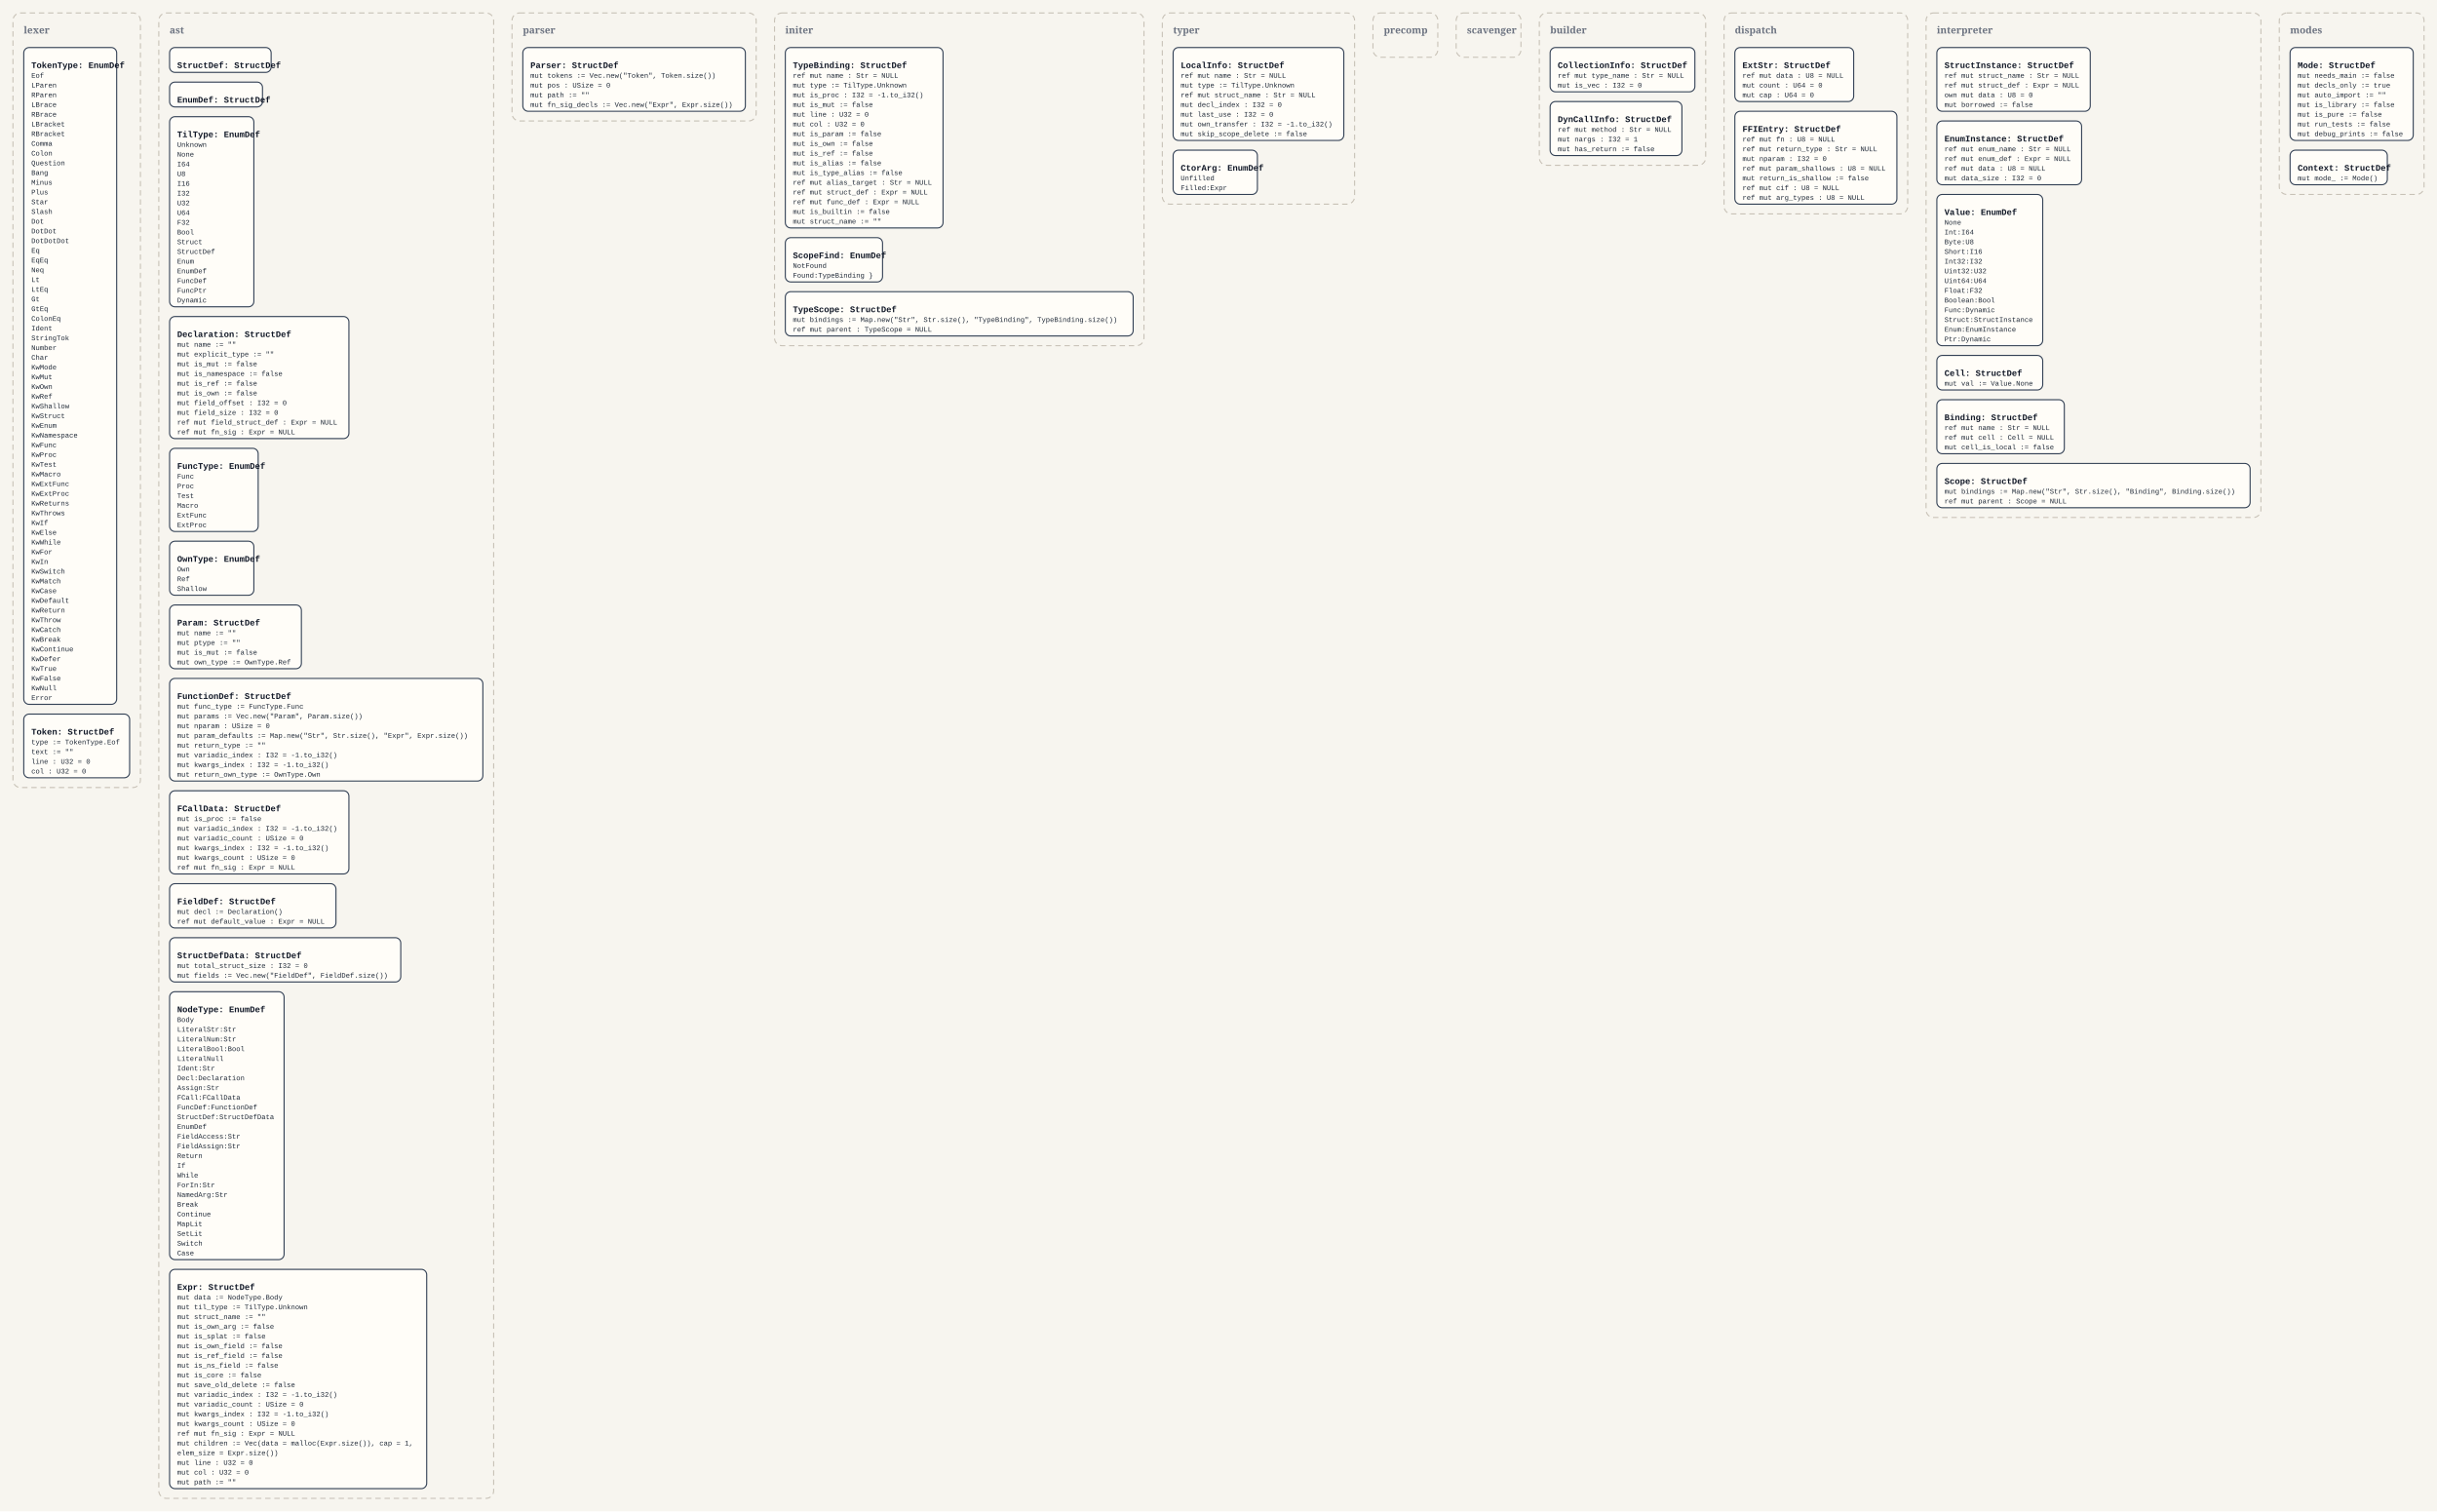
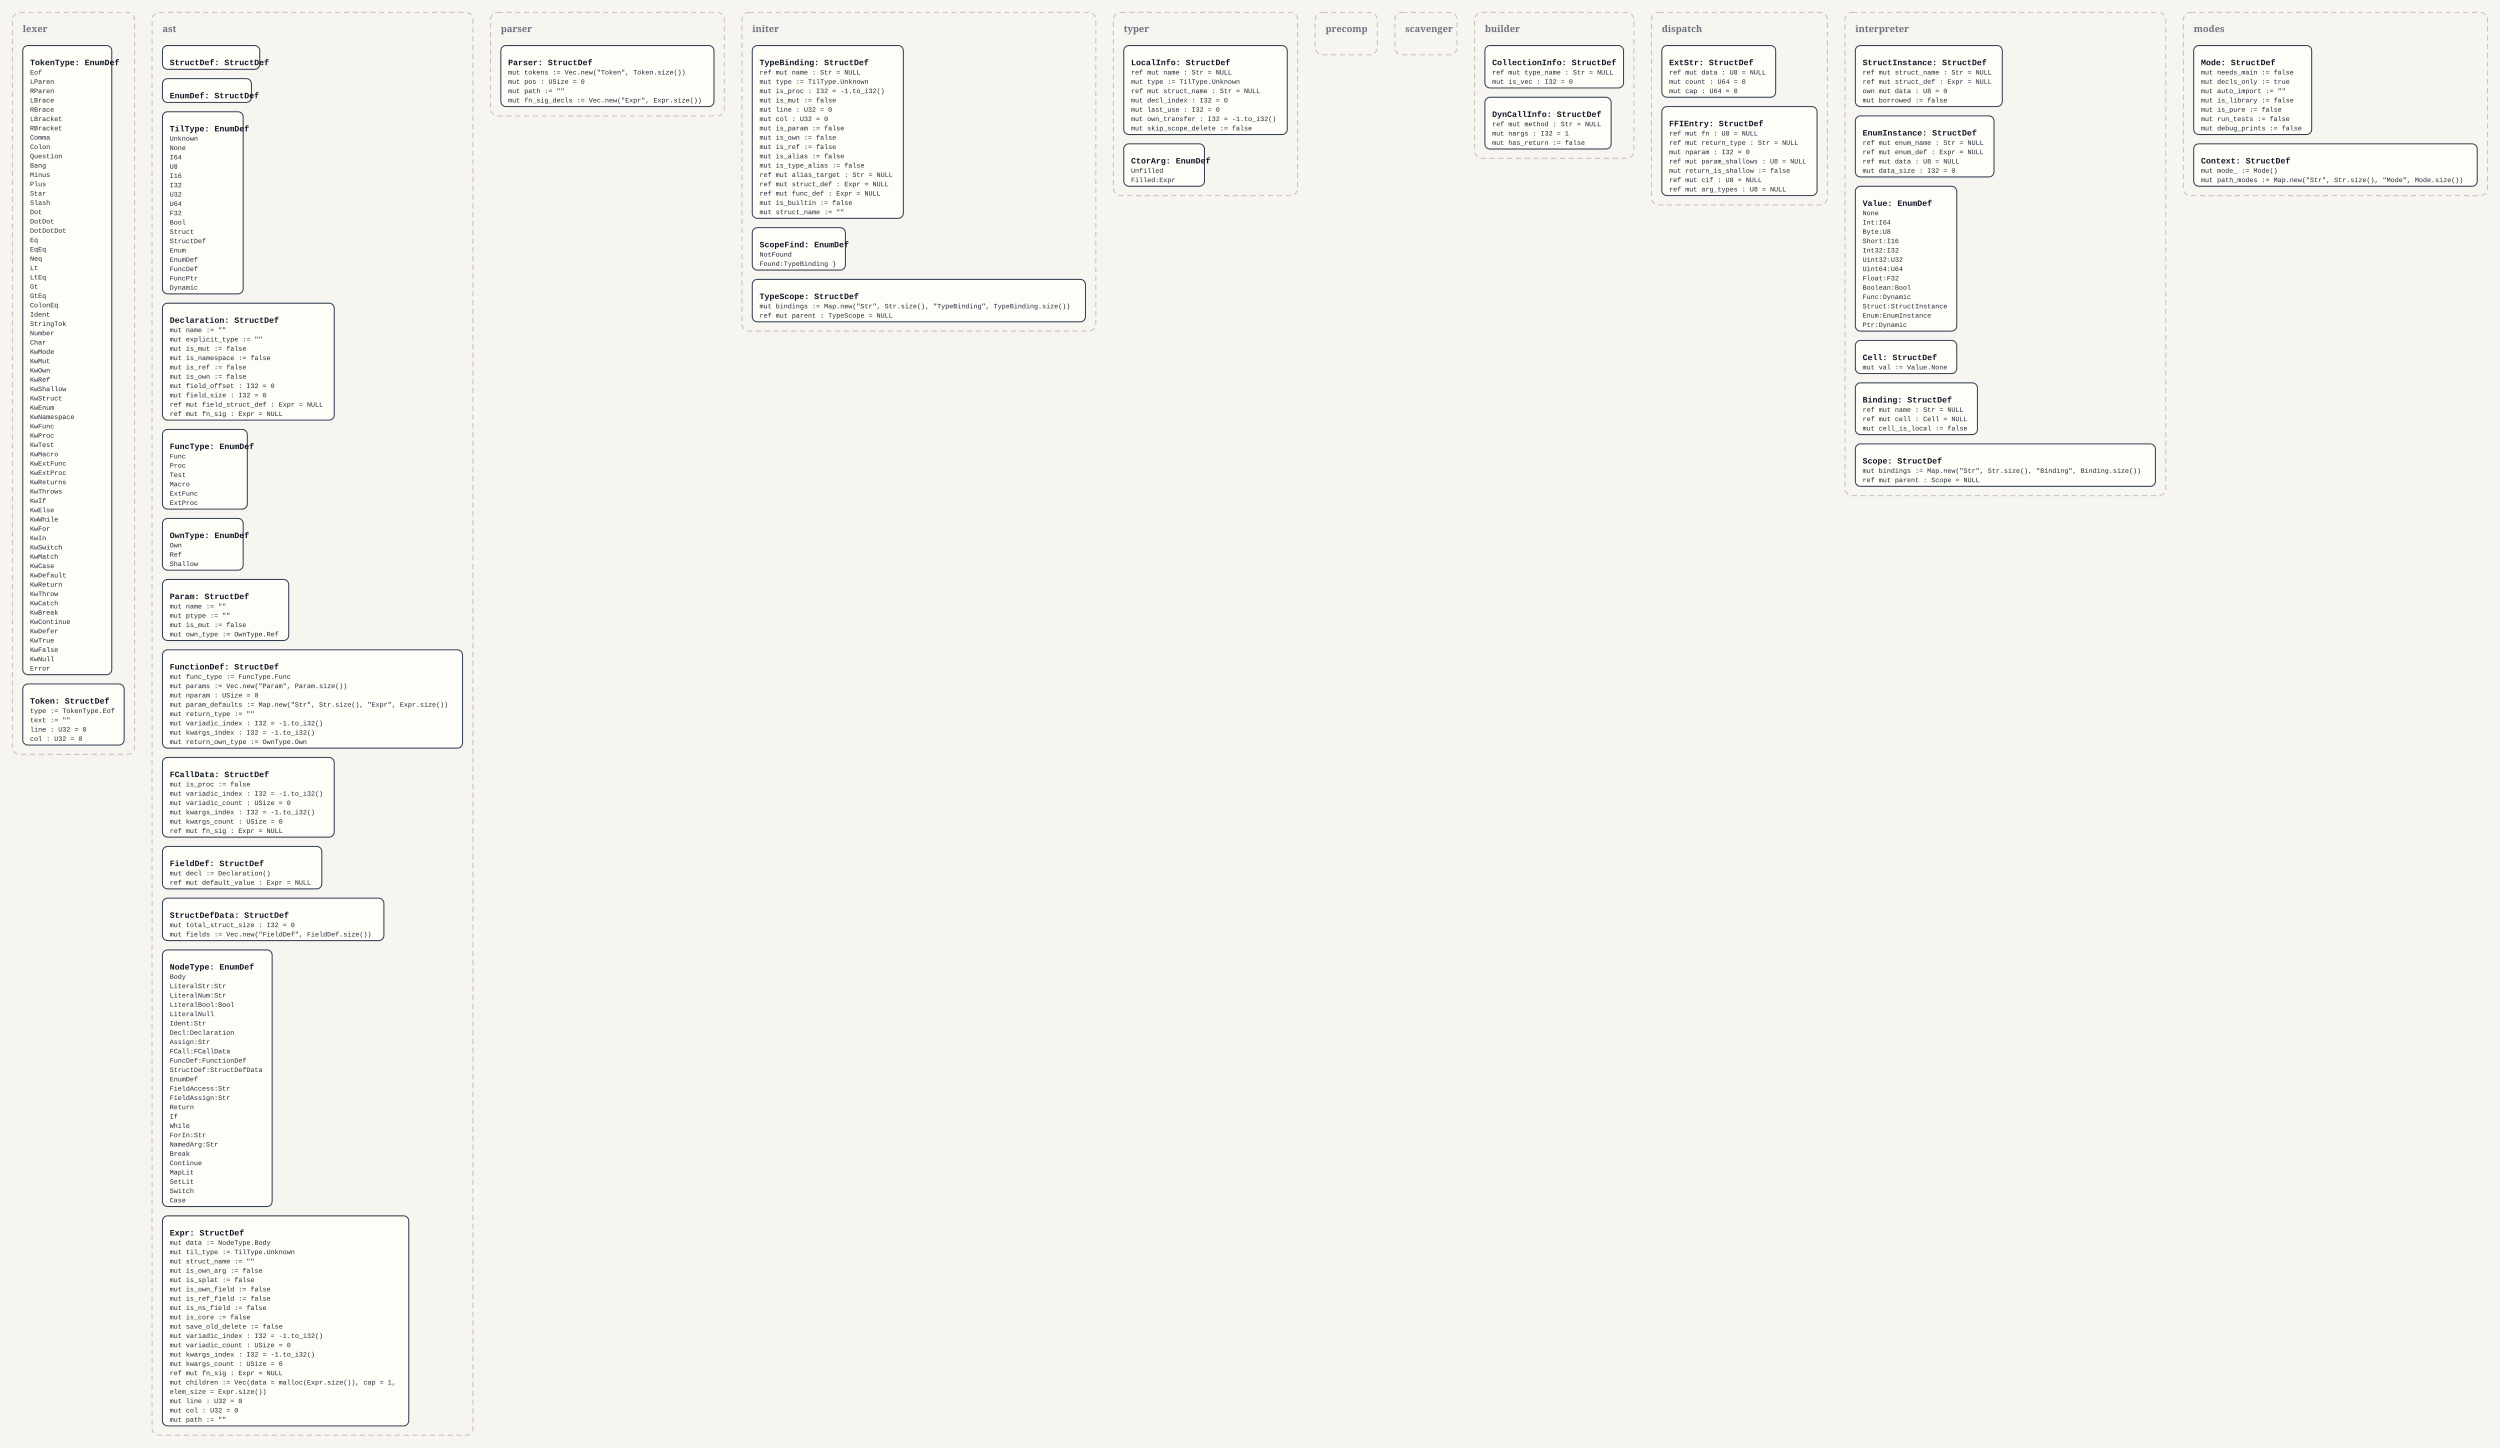
- <svg xmlns="http://www.w3.org/2000/svg" width="4512" height="2798" viewBox="0 0 4512 2798">
+ <svg xmlns="http://www.w3.org/2000/svg" width="4832" height="2798" viewBox="0 0 4832 2798">
  <defs>
    <style>
      .bg { fill: #f7f5ef; }
      .panel { fill: none; stroke: #c8c2b7; stroke-width: 2; stroke-dasharray: 10 7; }
      .panel-label { font: 700 18px Georgia, serif; fill: #6b7280; }
      .box { fill: #fffdf8; stroke: #334155; stroke-width: 2; }
      .title { font: 700 16px 'Courier New', monospace; fill: #111827; }
      .line { font: 13px 'Courier New', monospace; fill: #1f2937; }
    </style>
  </defs>
-   <rect class="bg" x="0" y="0" width="4512" height="2798" />
+   <rect class="bg" x="0" y="0" width="4832" height="2798" />
  <rect x="24" y="24" width="236" height="1434" rx="14" ry="14" class="panel" />
  <text x="44" y="62" class="panel-label">lexer</text>
  <rect x="44" y="88" width="172" height="1216" rx="10" ry="10" class="box" />
  <text x="58" y="126" class="title">TokenType: EnumDef</text>
  <text x="58" y="144" class="line">Eof</text>
  <text x="58" y="162" class="line">LParen</text>
  <text x="58" y="180" class="line">RParen</text>
  <text x="58" y="198" class="line">LBrace</text>
  <text x="58" y="216" class="line">RBrace</text>
  <text x="58" y="234" class="line">LBracket</text>
  <text x="58" y="252" class="line">RBracket</text>
  <text x="58" y="270" class="line">Comma</text>
  <text x="58" y="288" class="line">Colon</text>
  <text x="58" y="306" class="line">Question</text>
  <text x="58" y="324" class="line">Bang</text>
  <text x="58" y="342" class="line">Minus</text>
  <text x="58" y="360" class="line">Plus</text>
  <text x="58" y="378" class="line">Star</text>
  <text x="58" y="396" class="line">Slash</text>
  <text x="58" y="414" class="line">Dot</text>
  <text x="58" y="432" class="line">DotDot</text>
  <text x="58" y="450" class="line">DotDotDot</text>
  <text x="58" y="468" class="line">Eq</text>
  <text x="58" y="486" class="line">EqEq</text>
  <text x="58" y="504" class="line">Neq</text>
  <text x="58" y="522" class="line">Lt</text>
  <text x="58" y="540" class="line">LtEq</text>
  <text x="58" y="558" class="line">Gt</text>
  <text x="58" y="576" class="line">GtEq</text>
  <text x="58" y="594" class="line">ColonEq</text>
  <text x="58" y="612" class="line">Ident</text>
  <text x="58" y="630" class="line">StringTok</text>
  <text x="58" y="648" class="line">Number</text>
  <text x="58" y="666" class="line">Char</text>
  <text x="58" y="684" class="line">KwMode</text>
  <text x="58" y="702" class="line">KwMut</text>
  <text x="58" y="720" class="line">KwOwn</text>
  <text x="58" y="738" class="line">KwRef</text>
  <text x="58" y="756" class="line">KwShallow</text>
  <text x="58" y="774" class="line">KwStruct</text>
  <text x="58" y="792" class="line">KwEnum</text>
  <text x="58" y="810" class="line">KwNamespace</text>
  <text x="58" y="828" class="line">KwFunc</text>
  <text x="58" y="846" class="line">KwProc</text>
  <text x="58" y="864" class="line">KwTest</text>
  <text x="58" y="882" class="line">KwMacro</text>
  <text x="58" y="900" class="line">KwExtFunc</text>
  <text x="58" y="918" class="line">KwExtProc</text>
  <text x="58" y="936" class="line">KwReturns</text>
  <text x="58" y="954" class="line">KwThrows</text>
  <text x="58" y="972" class="line">KwIf</text>
  <text x="58" y="990" class="line">KwElse</text>
  <text x="58" y="1008" class="line">KwWhile</text>
  <text x="58" y="1026" class="line">KwFor</text>
  <text x="58" y="1044" class="line">KwIn</text>
  <text x="58" y="1062" class="line">KwSwitch</text>
  <text x="58" y="1080" class="line">KwMatch</text>
  <text x="58" y="1098" class="line">KwCase</text>
  <text x="58" y="1116" class="line">KwDefault</text>
  <text x="58" y="1134" class="line">KwReturn</text>
  <text x="58" y="1152" class="line">KwThrow</text>
  <text x="58" y="1170" class="line">KwCatch</text>
  <text x="58" y="1188" class="line">KwBreak</text>
  <text x="58" y="1206" class="line">KwContinue</text>
  <text x="58" y="1224" class="line">KwDefer</text>
  <text x="58" y="1242" class="line">KwTrue</text>
  <text x="58" y="1260" class="line">KwFalse</text>
  <text x="58" y="1278" class="line">KwNull</text>
  <text x="58" y="1296" class="line">Error</text>
  <rect x="44" y="1322" width="196" height="118" rx="10" ry="10" class="box" />
  <text x="58" y="1360" class="title">Token: StructDef</text>
  <text x="58" y="1378" class="line">type := TokenType.Eof</text>
  <text x="58" y="1396" class="line">text := ""</text>
  <text x="58" y="1414" class="line">line : U32 = 0</text>
  <text x="58" y="1432" class="line">col : U32 = 0</text>
  <rect x="294" y="24" width="620" height="2750" rx="14" ry="14" class="panel" />
  <text x="314" y="62" class="panel-label">ast</text>
  <rect x="314" y="88" width="188" height="46" rx="10" ry="10" class="box" />
  <text x="328" y="126" class="title">StructDef: StructDef</text>
  <rect x="314" y="152" width="172" height="46" rx="10" ry="10" class="box" />
  <text x="328" y="190" class="title">EnumDef: StructDef</text>
  <rect x="314" y="216" width="156" height="352" rx="10" ry="10" class="box" />
  <text x="328" y="254" class="title">TilType: EnumDef</text>
  <text x="328" y="272" class="line">Unknown</text>
  <text x="328" y="290" class="line">None</text>
  <text x="328" y="308" class="line">I64</text>
  <text x="328" y="326" class="line">U8</text>
  <text x="328" y="344" class="line">I16</text>
  <text x="328" y="362" class="line">I32</text>
  <text x="328" y="380" class="line">U32</text>
  <text x="328" y="398" class="line">U64</text>
  <text x="328" y="416" class="line">F32</text>
  <text x="328" y="434" class="line">Bool</text>
  <text x="328" y="452" class="line">Struct</text>
  <text x="328" y="470" class="line">StructDef</text>
  <text x="328" y="488" class="line">Enum</text>
  <text x="328" y="506" class="line">EnumDef</text>
  <text x="328" y="524" class="line">FuncDef</text>
  <text x="328" y="542" class="line">FuncPtr</text>
  <text x="328" y="560" class="line">Dynamic</text>
  <rect x="314" y="586" width="332" height="226" rx="10" ry="10" class="box" />
  <text x="328" y="624" class="title">Declaration: StructDef</text>
  <text x="328" y="642" class="line">mut name := ""</text>
  <text x="328" y="660" class="line">mut explicit_type := ""</text>
  <text x="328" y="678" class="line">mut is_mut := false</text>
  <text x="328" y="696" class="line">mut is_namespace := false</text>
  <text x="328" y="714" class="line">mut is_ref := false</text>
  <text x="328" y="732" class="line">mut is_own := false</text>
  <text x="328" y="750" class="line">mut field_offset : I32 = 0</text>
  <text x="328" y="768" class="line">mut field_size : I32 = 0</text>
  <text x="328" y="786" class="line">ref mut field_struct_def : Expr = NULL</text>
  <text x="328" y="804" class="line">ref mut fn_sig : Expr = NULL</text>
  <rect x="314" y="830" width="164" height="154" rx="10" ry="10" class="box" />
  <text x="328" y="868" class="title">FuncType: EnumDef</text>
  <text x="328" y="886" class="line">Func</text>
  <text x="328" y="904" class="line">Proc</text>
  <text x="328" y="922" class="line">Test</text>
  <text x="328" y="940" class="line">Macro</text>
  <text x="328" y="958" class="line">ExtFunc</text>
  <text x="328" y="976" class="line">ExtProc</text>
  <rect x="314" y="1002" width="156" height="100" rx="10" ry="10" class="box" />
  <text x="328" y="1040" class="title">OwnType: EnumDef</text>
  <text x="328" y="1058" class="line">Own</text>
  <text x="328" y="1076" class="line">Ref</text>
  <text x="328" y="1094" class="line">Shallow</text>
  <rect x="314" y="1120" width="244" height="118" rx="10" ry="10" class="box" />
  <text x="328" y="1158" class="title">Param: StructDef</text>
  <text x="328" y="1176" class="line">mut name := ""</text>
  <text x="328" y="1194" class="line">mut ptype := ""</text>
  <text x="328" y="1212" class="line">mut is_mut := false</text>
  <text x="328" y="1230" class="line">mut own_type := OwnType.Ref</text>
  <rect x="314" y="1256" width="580" height="190" rx="10" ry="10" class="box" />
  <text x="328" y="1294" class="title">FunctionDef: StructDef</text>
  <text x="328" y="1312" class="line">mut func_type := FuncType.Func</text>
  <text x="328" y="1330" class="line">mut params := Vec.new("Param", Param.size())</text>
  <text x="328" y="1348" class="line">mut nparam : USize = 0</text>
  <text x="328" y="1366" class="line">mut param_defaults := Map.new("Str", Str.size(), "Expr", Expr.size())</text>
  <text x="328" y="1384" class="line">mut return_type := ""</text>
  <text x="328" y="1402" class="line">mut variadic_index : I32 = -1.to_i32()</text>
  <text x="328" y="1420" class="line">mut kwargs_index : I32 = -1.to_i32()</text>
  <text x="328" y="1438" class="line">mut return_own_type := OwnType.Own</text>
  <rect x="314" y="1464" width="332" height="154" rx="10" ry="10" class="box" />
  <text x="328" y="1502" class="title">FCallData: StructDef</text>
  <text x="328" y="1520" class="line">mut is_proc := false</text>
  <text x="328" y="1538" class="line">mut variadic_index : I32 = -1.to_i32()</text>
  <text x="328" y="1556" class="line">mut variadic_count : USize = 0</text>
  <text x="328" y="1574" class="line">mut kwargs_index : I32 = -1.to_i32()</text>
  <text x="328" y="1592" class="line">mut kwargs_count : USize = 0</text>
  <text x="328" y="1610" class="line">ref mut fn_sig : Expr = NULL</text>
  <rect x="314" y="1636" width="308" height="82" rx="10" ry="10" class="box" />
  <text x="328" y="1674" class="title">FieldDef: StructDef</text>
  <text x="328" y="1692" class="line">mut decl := Declaration()</text>
  <text x="328" y="1710" class="line">ref mut default_value : Expr = NULL</text>
  <rect x="314" y="1736" width="428" height="82" rx="10" ry="10" class="box" />
  <text x="328" y="1774" class="title">StructDefData: StructDef</text>
  <text x="328" y="1792" class="line">mut total_struct_size : I32 = 0</text>
  <text x="328" y="1810" class="line">mut fields := Vec.new("FieldDef", FieldDef.size())</text>
  <rect x="314" y="1836" width="212" height="496" rx="10" ry="10" class="box" />
  <text x="328" y="1874" class="title">NodeType: EnumDef</text>
  <text x="328" y="1892" class="line">Body</text>
  <text x="328" y="1910" class="line">LiteralStr:Str</text>
  <text x="328" y="1928" class="line">LiteralNum:Str</text>
  <text x="328" y="1946" class="line">LiteralBool:Bool</text>
  <text x="328" y="1964" class="line">LiteralNull</text>
  <text x="328" y="1982" class="line">Ident:Str</text>
  <text x="328" y="2000" class="line">Decl:Declaration</text>
  <text x="328" y="2018" class="line">Assign:Str</text>
  <text x="328" y="2036" class="line">FCall:FCallData</text>
  <text x="328" y="2054" class="line">FuncDef:FunctionDef</text>
  <text x="328" y="2072" class="line">StructDef:StructDefData</text>
  <text x="328" y="2090" class="line">EnumDef</text>
  <text x="328" y="2108" class="line">FieldAccess:Str</text>
  <text x="328" y="2126" class="line">FieldAssign:Str</text>
  <text x="328" y="2144" class="line">Return</text>
  <text x="328" y="2162" class="line">If</text>
  <text x="328" y="2180" class="line">While</text>
  <text x="328" y="2198" class="line">ForIn:Str</text>
  <text x="328" y="2216" class="line">NamedArg:Str</text>
  <text x="328" y="2234" class="line">Break</text>
  <text x="328" y="2252" class="line">Continue</text>
  <text x="328" y="2270" class="line">MapLit</text>
  <text x="328" y="2288" class="line">SetLit</text>
  <text x="328" y="2306" class="line">Switch</text>
  <text x="328" y="2324" class="line">Case</text>
  <rect x="314" y="2350" width="476" height="406" rx="10" ry="10" class="box" />
  <text x="328" y="2388" class="title">Expr: StructDef</text>
  <text x="328" y="2406" class="line">mut data := NodeType.Body</text>
  <text x="328" y="2424" class="line">mut til_type := TilType.Unknown</text>
  <text x="328" y="2442" class="line">mut struct_name := ""</text>
  <text x="328" y="2460" class="line">mut is_own_arg := false</text>
  <text x="328" y="2478" class="line">mut is_splat := false</text>
  <text x="328" y="2496" class="line">mut is_own_field := false</text>
  <text x="328" y="2514" class="line">mut is_ref_field := false</text>
  <text x="328" y="2532" class="line">mut is_ns_field := false</text>
  <text x="328" y="2550" class="line">mut is_core := false</text>
  <text x="328" y="2568" class="line">mut save_old_delete := false</text>
  <text x="328" y="2586" class="line">mut variadic_index : I32 = -1.to_i32()</text>
  <text x="328" y="2604" class="line">mut variadic_count : USize = 0</text>
  <text x="328" y="2622" class="line">mut kwargs_index : I32 = -1.to_i32()</text>
  <text x="328" y="2640" class="line">mut kwargs_count : USize = 0</text>
  <text x="328" y="2658" class="line">ref mut fn_sig : Expr = NULL</text>
  <text x="328" y="2676" class="line">mut children := Vec(data = malloc(Expr.size()), cap = 1,</text>
  <text x="328" y="2694" class="line">elem_size = Expr.size())</text>
  <text x="328" y="2712" class="line">mut line : U32 = 0</text>
  <text x="328" y="2730" class="line">mut col : U32 = 0</text>
  <text x="328" y="2748" class="line">mut path := ""</text>
  <rect x="948" y="24" width="452" height="200" rx="14" ry="14" class="panel" />
  <text x="968" y="62" class="panel-label">parser</text>
  <rect x="968" y="88" width="412" height="118" rx="10" ry="10" class="box" />
  <text x="982" y="126" class="title">Parser: StructDef</text>
  <text x="982" y="144" class="line">mut tokens := Vec.new("Token", Token.size())</text>
  <text x="982" y="162" class="line">mut pos : USize = 0</text>
  <text x="982" y="180" class="line">mut path := ""</text>
  <text x="982" y="198" class="line">mut fn_sig_decls := Vec.new("Expr", Expr.size())</text>
  <rect x="1434" y="24" width="684" height="616" rx="14" ry="14" class="panel" />
  <text x="1454" y="62" class="panel-label">initer</text>
  <rect x="1454" y="88" width="292" height="334" rx="10" ry="10" class="box" />
  <text x="1468" y="126" class="title">TypeBinding: StructDef</text>
  <text x="1468" y="144" class="line">ref mut name : Str = NULL</text>
  <text x="1468" y="162" class="line">mut type := TilType.Unknown</text>
  <text x="1468" y="180" class="line">mut is_proc : I32 = -1.to_i32()</text>
  <text x="1468" y="198" class="line">mut is_mut := false</text>
  <text x="1468" y="216" class="line">mut line : U32 = 0</text>
  <text x="1468" y="234" class="line">mut col : U32 = 0</text>
  <text x="1468" y="252" class="line">mut is_param := false</text>
  <text x="1468" y="270" class="line">mut is_own := false</text>
  <text x="1468" y="288" class="line">mut is_ref := false</text>
  <text x="1468" y="306" class="line">mut is_alias := false</text>
  <text x="1468" y="324" class="line">mut is_type_alias := false</text>
  <text x="1468" y="342" class="line">ref mut alias_target : Str = NULL</text>
  <text x="1468" y="360" class="line">ref mut struct_def : Expr = NULL</text>
  <text x="1468" y="378" class="line">ref mut func_def : Expr = NULL</text>
  <text x="1468" y="396" class="line">mut is_builtin := false</text>
  <text x="1468" y="414" class="line">mut struct_name := ""</text>
  <rect x="1454" y="440" width="180" height="82" rx="10" ry="10" class="box" />
  <text x="1468" y="478" class="title">ScopeFind: EnumDef</text>
  <text x="1468" y="496" class="line">NotFound</text>
  <text x="1468" y="514" class="line">Found:TypeBinding }</text>
  <rect x="1454" y="540" width="644" height="82" rx="10" ry="10" class="box" />
  <text x="1468" y="578" class="title">TypeScope: StructDef</text>
  <text x="1468" y="596" class="line">mut bindings := Map.new("Str", Str.size(), "TypeBinding", TypeBinding.size())</text>
  <text x="1468" y="614" class="line">ref mut parent : TypeScope = NULL</text>
  <rect x="2152" y="24" width="356" height="354" rx="14" ry="14" class="panel" />
  <text x="2172" y="62" class="panel-label">typer</text>
  <rect x="2172" y="88" width="316" height="172" rx="10" ry="10" class="box" />
  <text x="2186" y="126" class="title">LocalInfo: StructDef</text>
  <text x="2186" y="144" class="line">ref mut name : Str = NULL</text>
  <text x="2186" y="162" class="line">mut type := TilType.Unknown</text>
  <text x="2186" y="180" class="line">ref mut struct_name : Str = NULL</text>
  <text x="2186" y="198" class="line">mut decl_index : I32 = 0</text>
  <text x="2186" y="216" class="line">mut last_use : I32 = 0</text>
  <text x="2186" y="234" class="line">mut own_transfer : I32 = -1.to_i32()</text>
  <text x="2186" y="252" class="line">mut skip_scope_delete := false</text>
  <rect x="2172" y="278" width="156" height="82" rx="10" ry="10" class="box" />
  <text x="2186" y="316" class="title">CtorArg: EnumDef</text>
  <text x="2186" y="334" class="line">Unfilled</text>
  <text x="2186" y="352" class="line">Filled:Expr</text>
  <rect x="2542" y="24" width="120" height="82" rx="14" ry="14" class="panel" />
  <text x="2562" y="62" class="panel-label">precomp</text>
  <rect x="2696" y="24" width="120" height="82" rx="14" ry="14" class="panel" />
  <text x="2716" y="62" class="panel-label">scavenger</text>
  <rect x="2850" y="24" width="308" height="282" rx="14" ry="14" class="panel" />
  <text x="2870" y="62" class="panel-label">builder</text>
  <rect x="2870" y="88" width="268" height="82" rx="10" ry="10" class="box" />
  <text x="2884" y="126" class="title">CollectionInfo: StructDef</text>
  <text x="2884" y="144" class="line">ref mut type_name : Str = NULL</text>
  <text x="2884" y="162" class="line">mut is_vec : I32 = 0</text>
  <rect x="2870" y="188" width="244" height="100" rx="10" ry="10" class="box" />
  <text x="2884" y="226" class="title">DynCallInfo: StructDef</text>
  <text x="2884" y="244" class="line">ref mut method : Str = NULL</text>
  <text x="2884" y="262" class="line">mut nargs : I32 = 1</text>
  <text x="2884" y="280" class="line">mut has_return := false</text>
  <rect x="3192" y="24" width="340" height="372" rx="14" ry="14" class="panel" />
  <text x="3212" y="62" class="panel-label">dispatch</text>
  <rect x="3212" y="88" width="220" height="100" rx="10" ry="10" class="box" />
  <text x="3226" y="126" class="title">ExtStr: StructDef</text>
  <text x="3226" y="144" class="line">ref mut data : U8 = NULL</text>
  <text x="3226" y="162" class="line">mut count : U64 = 0</text>
  <text x="3226" y="180" class="line">mut cap : U64 = 0</text>
  <rect x="3212" y="206" width="300" height="172" rx="10" ry="10" class="box" />
  <text x="3226" y="244" class="title">FFIEntry: StructDef</text>
  <text x="3226" y="262" class="line">ref mut fn : U8 = NULL</text>
  <text x="3226" y="280" class="line">ref mut return_type : Str = NULL</text>
  <text x="3226" y="298" class="line">mut nparam : I32 = 0</text>
  <text x="3226" y="316" class="line">ref mut param_shallows : U8 = NULL</text>
  <text x="3226" y="334" class="line">mut return_is_shallow := false</text>
  <text x="3226" y="352" class="line">ref mut cif : U8 = NULL</text>
  <text x="3226" y="370" class="line">ref mut arg_types : U8 = NULL</text>
  <rect x="3566" y="24" width="620" height="934" rx="14" ry="14" class="panel" />
  <text x="3586" y="62" class="panel-label">interpreter</text>
  <rect x="3586" y="88" width="284" height="118" rx="10" ry="10" class="box" />
  <text x="3600" y="126" class="title">StructInstance: StructDef</text>
  <text x="3600" y="144" class="line">ref mut struct_name : Str = NULL</text>
  <text x="3600" y="162" class="line">ref mut struct_def : Expr = NULL</text>
  <text x="3600" y="180" class="line">own mut data : U8 = 0</text>
  <text x="3600" y="198" class="line">mut borrowed := false</text>
  <rect x="3586" y="224" width="268" height="118" rx="10" ry="10" class="box" />
  <text x="3600" y="262" class="title">EnumInstance: StructDef</text>
  <text x="3600" y="280" class="line">ref mut enum_name : Str = NULL</text>
  <text x="3600" y="298" class="line">ref mut enum_def : Expr = NULL</text>
  <text x="3600" y="316" class="line">ref mut data : U8 = NULL</text>
  <text x="3600" y="334" class="line">mut data_size : I32 = 0</text>
  <rect x="3586" y="360" width="196" height="280" rx="10" ry="10" class="box" />
  <text x="3600" y="398" class="title">Value: EnumDef</text>
  <text x="3600" y="416" class="line">None</text>
  <text x="3600" y="434" class="line">Int:I64</text>
  <text x="3600" y="452" class="line">Byte:U8</text>
  <text x="3600" y="470" class="line">Short:I16</text>
  <text x="3600" y="488" class="line">Int32:I32</text>
  <text x="3600" y="506" class="line">Uint32:U32</text>
  <text x="3600" y="524" class="line">Uint64:U64</text>
  <text x="3600" y="542" class="line">Float:F32</text>
  <text x="3600" y="560" class="line">Boolean:Bool</text>
  <text x="3600" y="578" class="line">Func:Dynamic</text>
  <text x="3600" y="596" class="line">Struct:StructInstance</text>
  <text x="3600" y="614" class="line">Enum:EnumInstance</text>
  <text x="3600" y="632" class="line">Ptr:Dynamic</text>
  <rect x="3586" y="658" width="196" height="64" rx="10" ry="10" class="box" />
  <text x="3600" y="696" class="title">Cell: StructDef</text>
  <text x="3600" y="714" class="line">mut val := Value.None</text>
  <rect x="3586" y="740" width="236" height="100" rx="10" ry="10" class="box" />
  <text x="3600" y="778" class="title">Binding: StructDef</text>
  <text x="3600" y="796" class="line">ref mut name : Str = NULL</text>
  <text x="3600" y="814" class="line">ref mut cell : Cell = NULL</text>
  <text x="3600" y="832" class="line">mut cell_is_local := false</text>
  <rect x="3586" y="858" width="580" height="82" rx="10" ry="10" class="box" />
  <text x="3600" y="896" class="title">Scope: StructDef</text>
  <text x="3600" y="914" class="line">mut bindings := Map.new("Str", Str.size(), "Binding", Binding.size())</text>
  <text x="3600" y="932" class="line">ref mut parent : Scope = NULL</text>
-   <rect x="4220" y="24" width="268" height="336" rx="14" ry="14" class="panel" />
+   <rect x="4220" y="24" width="588" height="354" rx="14" ry="14" class="panel" />
  <text x="4240" y="62" class="panel-label">modes</text>
  <rect x="4240" y="88" width="228" height="172" rx="10" ry="10" class="box" />
  <text x="4254" y="126" class="title">Mode: StructDef</text>
  <text x="4254" y="144" class="line">mut needs_main := false</text>
  <text x="4254" y="162" class="line">mut decls_only := true</text>
  <text x="4254" y="180" class="line">mut auto_import := ""</text>
  <text x="4254" y="198" class="line">mut is_library := false</text>
  <text x="4254" y="216" class="line">mut is_pure := false</text>
  <text x="4254" y="234" class="line">mut run_tests := false</text>
  <text x="4254" y="252" class="line">mut debug_prints := false</text>
-   <rect x="4240" y="278" width="180" height="64" rx="10" ry="10" class="box" />
+   <rect x="4240" y="278" width="548" height="82" rx="10" ry="10" class="box" />
  <text x="4254" y="316" class="title">Context: StructDef</text>
  <text x="4254" y="334" class="line">mut mode_ := Mode()</text>
+   <text x="4254" y="352" class="line">mut path_modes := Map.new("Str", Str.size(), "Mode", Mode.size())</text>
</svg>
